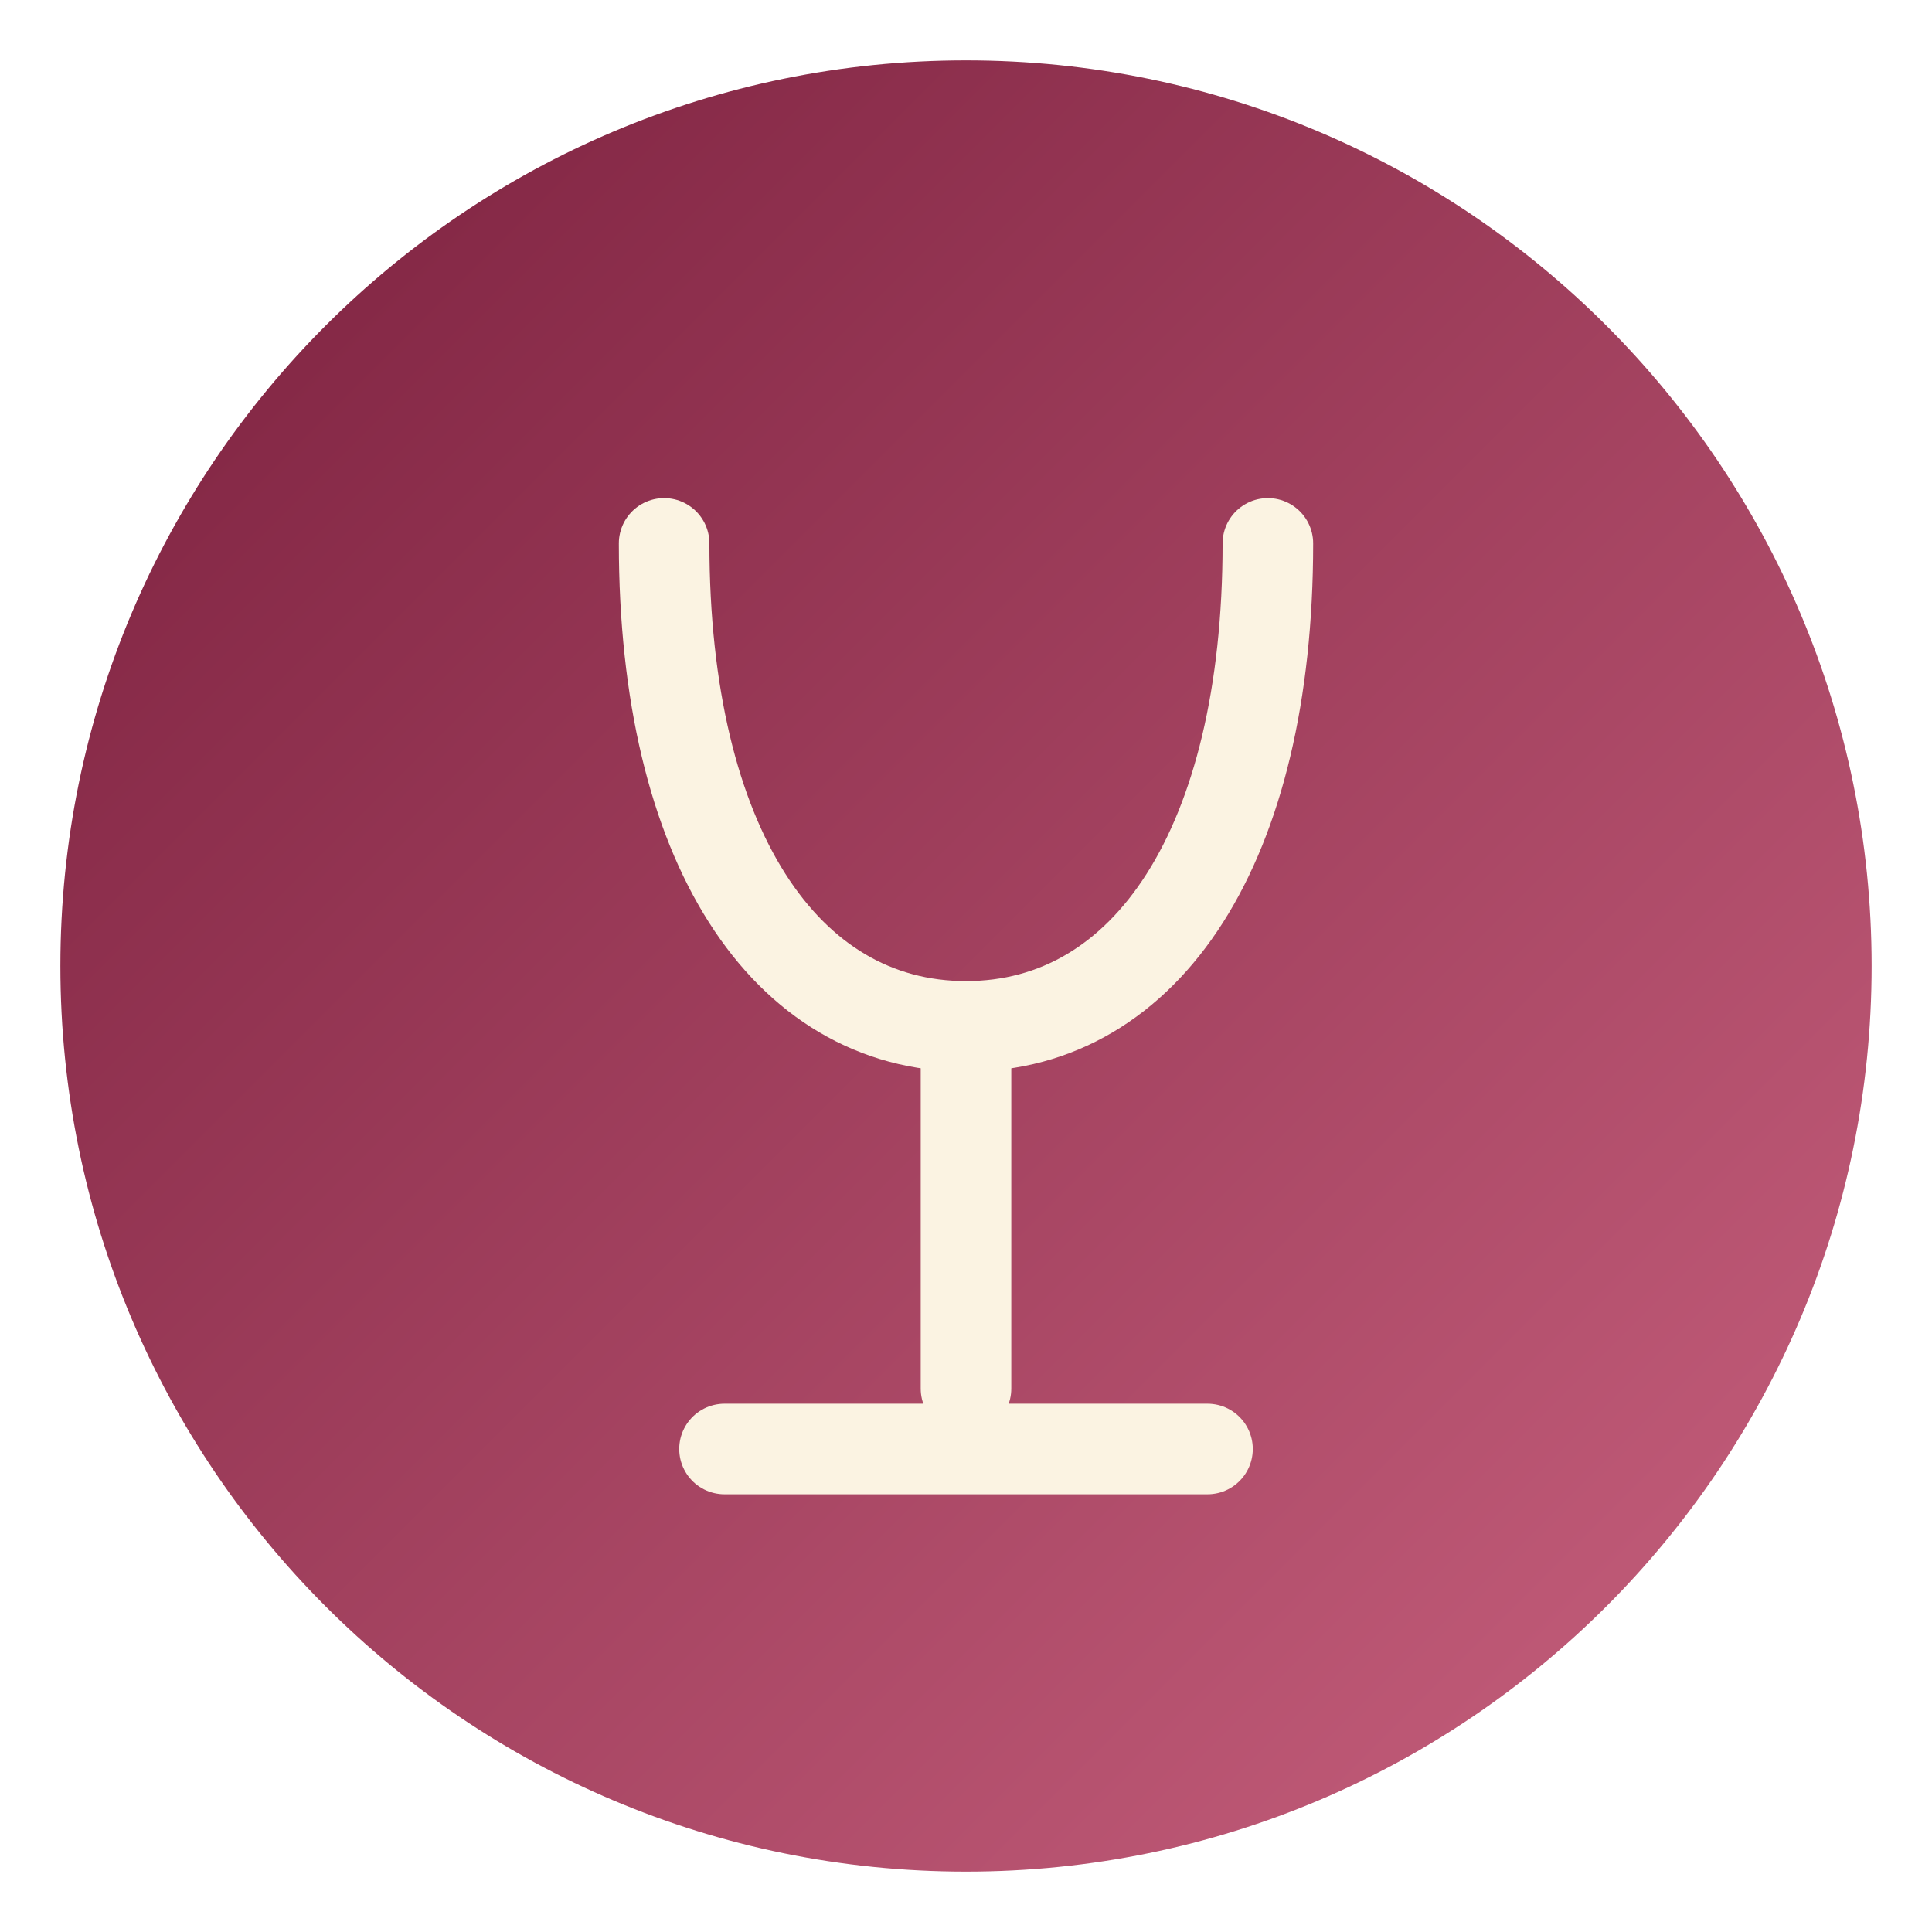
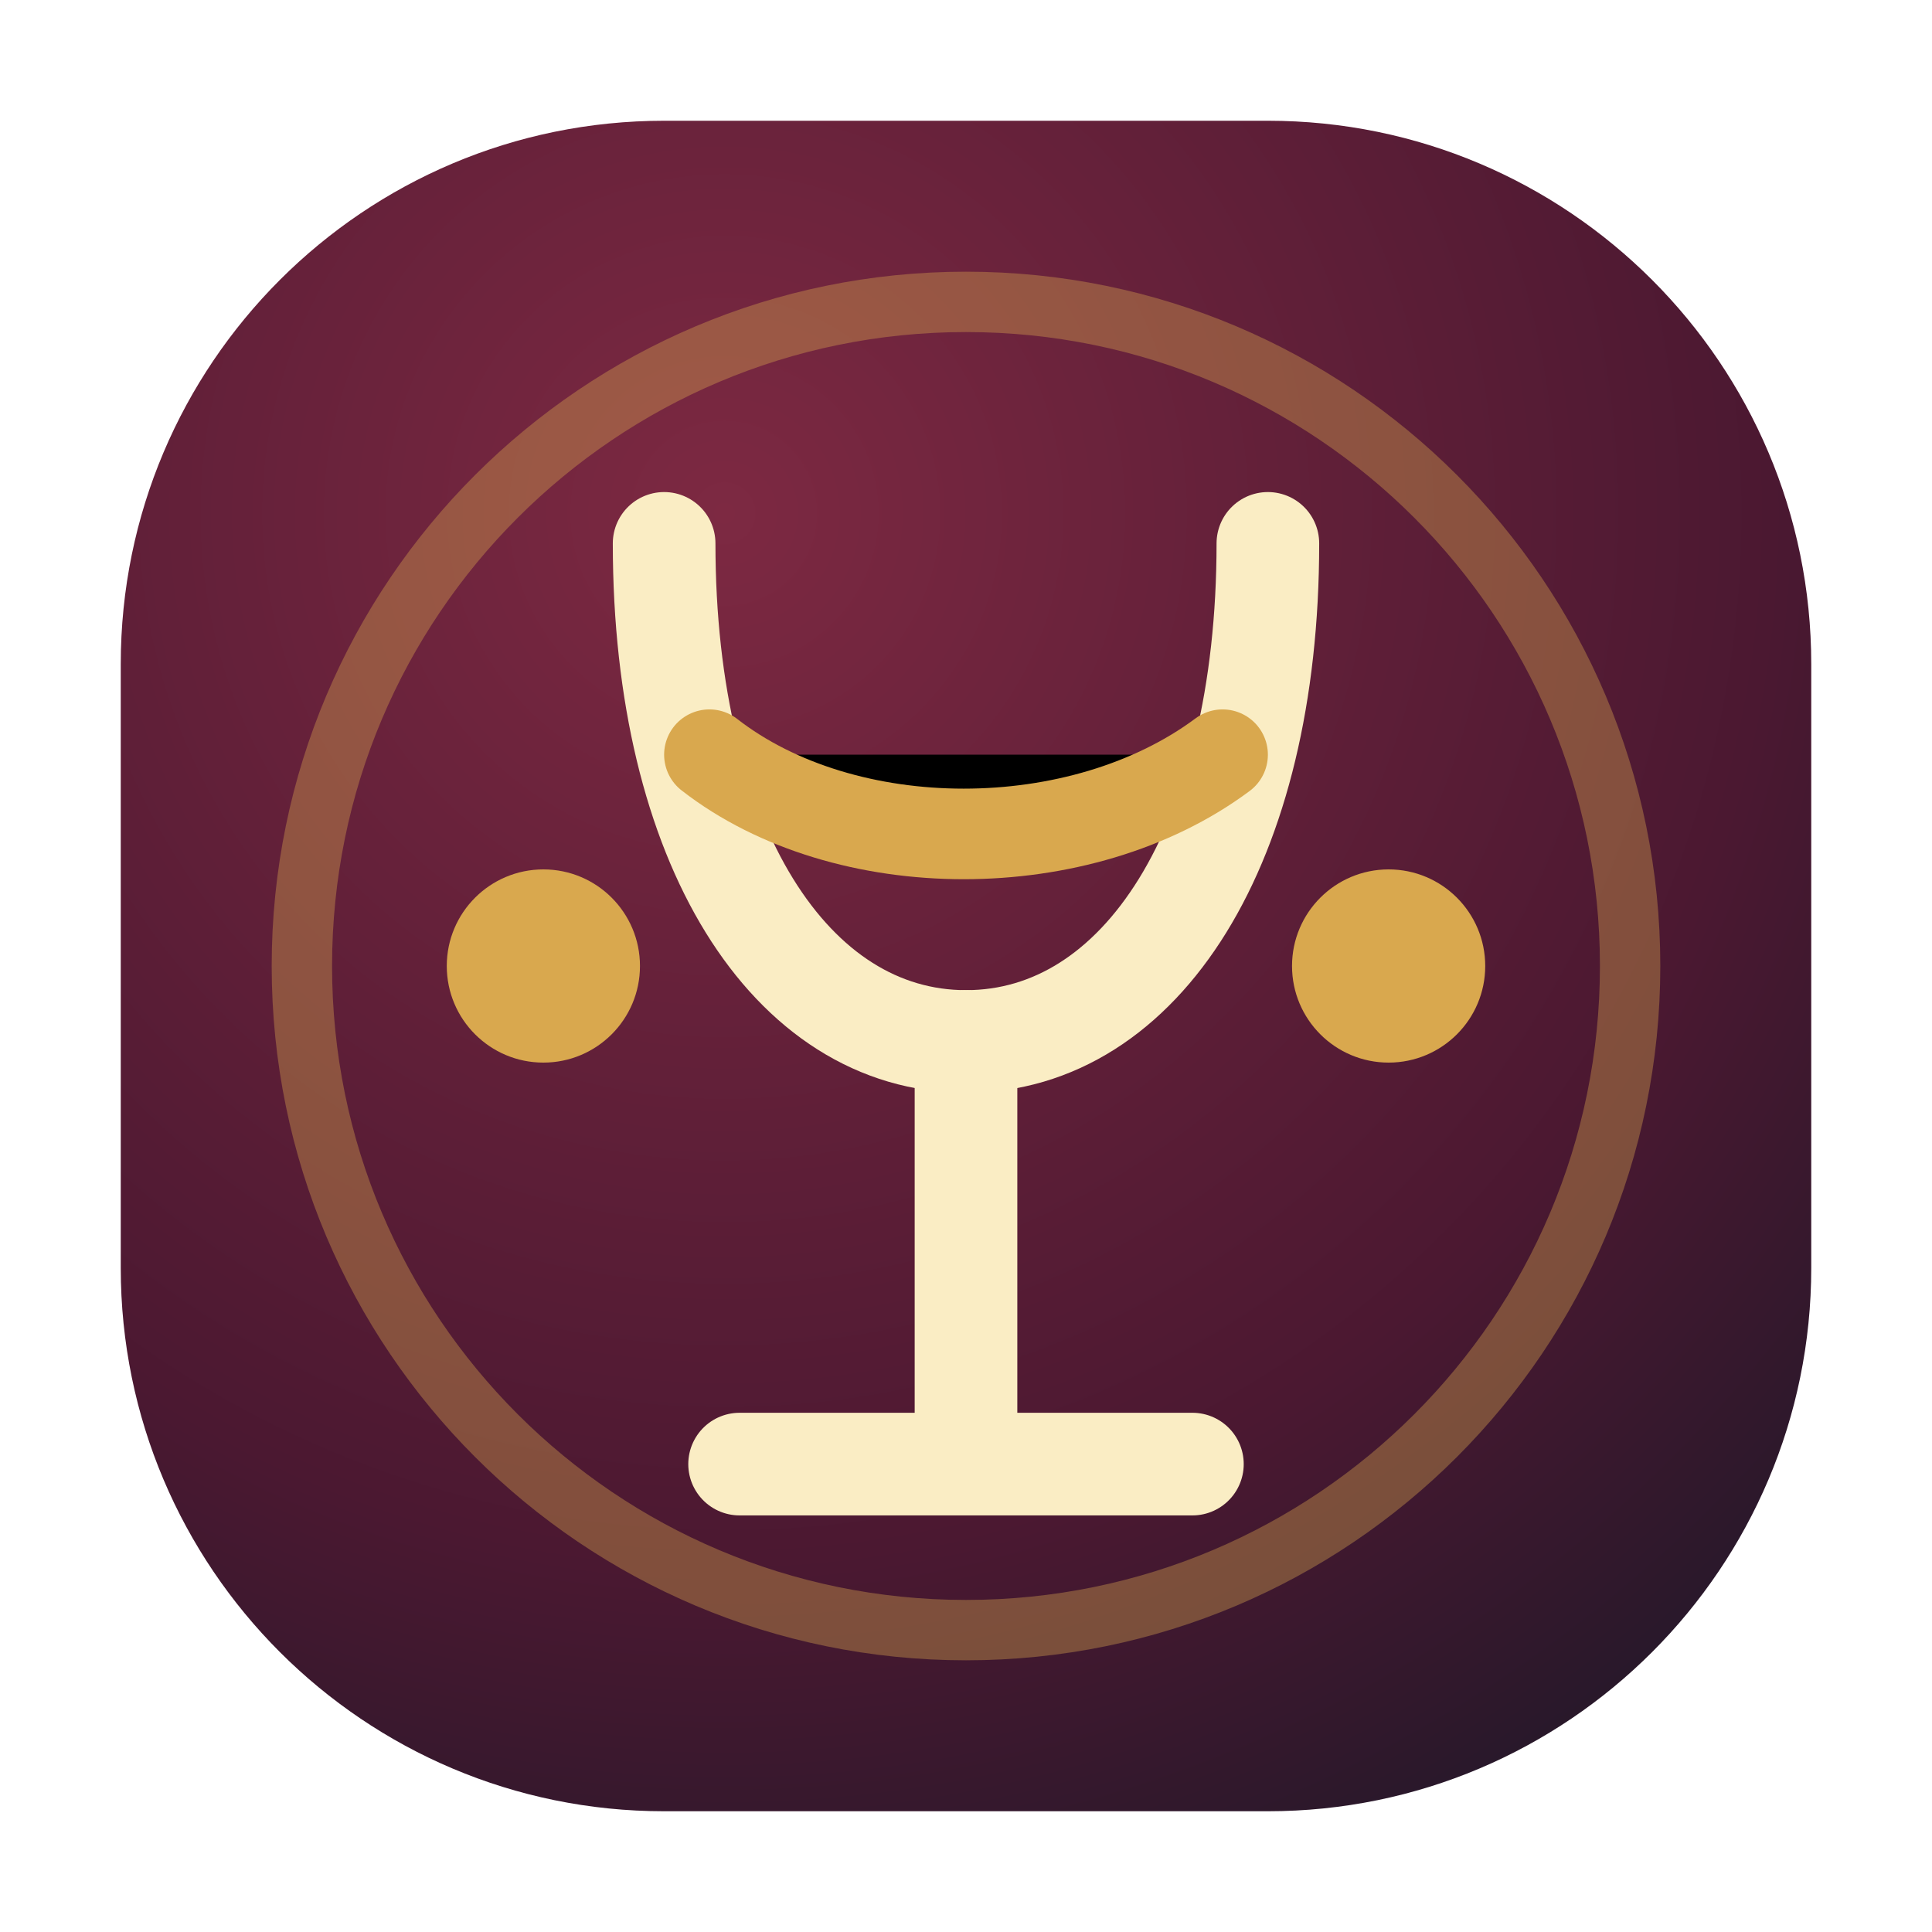
- <svg xmlns="http://www.w3.org/2000/svg" viewBox="0 0 64 64">
+ <svg xmlns="http://www.w3.org/2000/svg" viewBox="0 0 64 64" role="img" aria-label="Rotifolk">
  <defs>
-     <linearGradient id="g" x1="0" y1="0" x2="1" y2="1">
-       <stop offset="0" stop-color="#7A1F3D" />
-       <stop offset="1" stop-color="#C9627F" />
-     </linearGradient>
+     <radialGradient id="cellar" cx="24" cy="17" r="56" gradientUnits="userSpaceOnUse">
+       <stop stop-color="#7d2942" />
+       <stop offset="0.62" stop-color="#4b1831" />
+       <stop offset="1" stop-color="#171827" />
+     </radialGradient>
  </defs>
-   <circle cx="32" cy="32" r="30" fill="url(#g)" />
-   <path d="M22 18c0 10 4 16 10 16s10-6 10-16" fill="none" stroke="#FBF3E2" stroke-width="3" stroke-linecap="round" />
-   <line x1="32" y1="34" x2="32" y2="46" stroke="#FBF3E2" stroke-width="3" stroke-linecap="round" />
-   <line x1="24" y1="48" x2="40" y2="48" stroke="#FBF3E2" stroke-width="3" stroke-linecap="round" />
+   <rect x="4" y="4" width="56" height="56" rx="18" fill="url(#cellar)" />
+   <circle cx="32" cy="32" r="22" fill="none" stroke="#d9a84e" stroke-width="2" opacity="0.38" />
+   <path d="M22 18c0 10 4.2 16.5 10 16.5S42 28 42 18" fill="none" stroke="#faedc4" stroke-width="3.4" stroke-linecap="round" />
+   <path d="M32 34.5v12.5M24.5 48.5h15" stroke="#faedc4" stroke-width="3.4" stroke-linecap="round" />
+   <path d="M23.5 25c4.5 3.5 12.3 3.5 17 0" stroke="#d9a84e" stroke-width="3" stroke-linecap="round" />
+   <circle cx="18" cy="32" r="3.2" fill="#d9a84e" />
+   <circle cx="46" cy="32" r="3.2" fill="#d9a84e" />
</svg>
